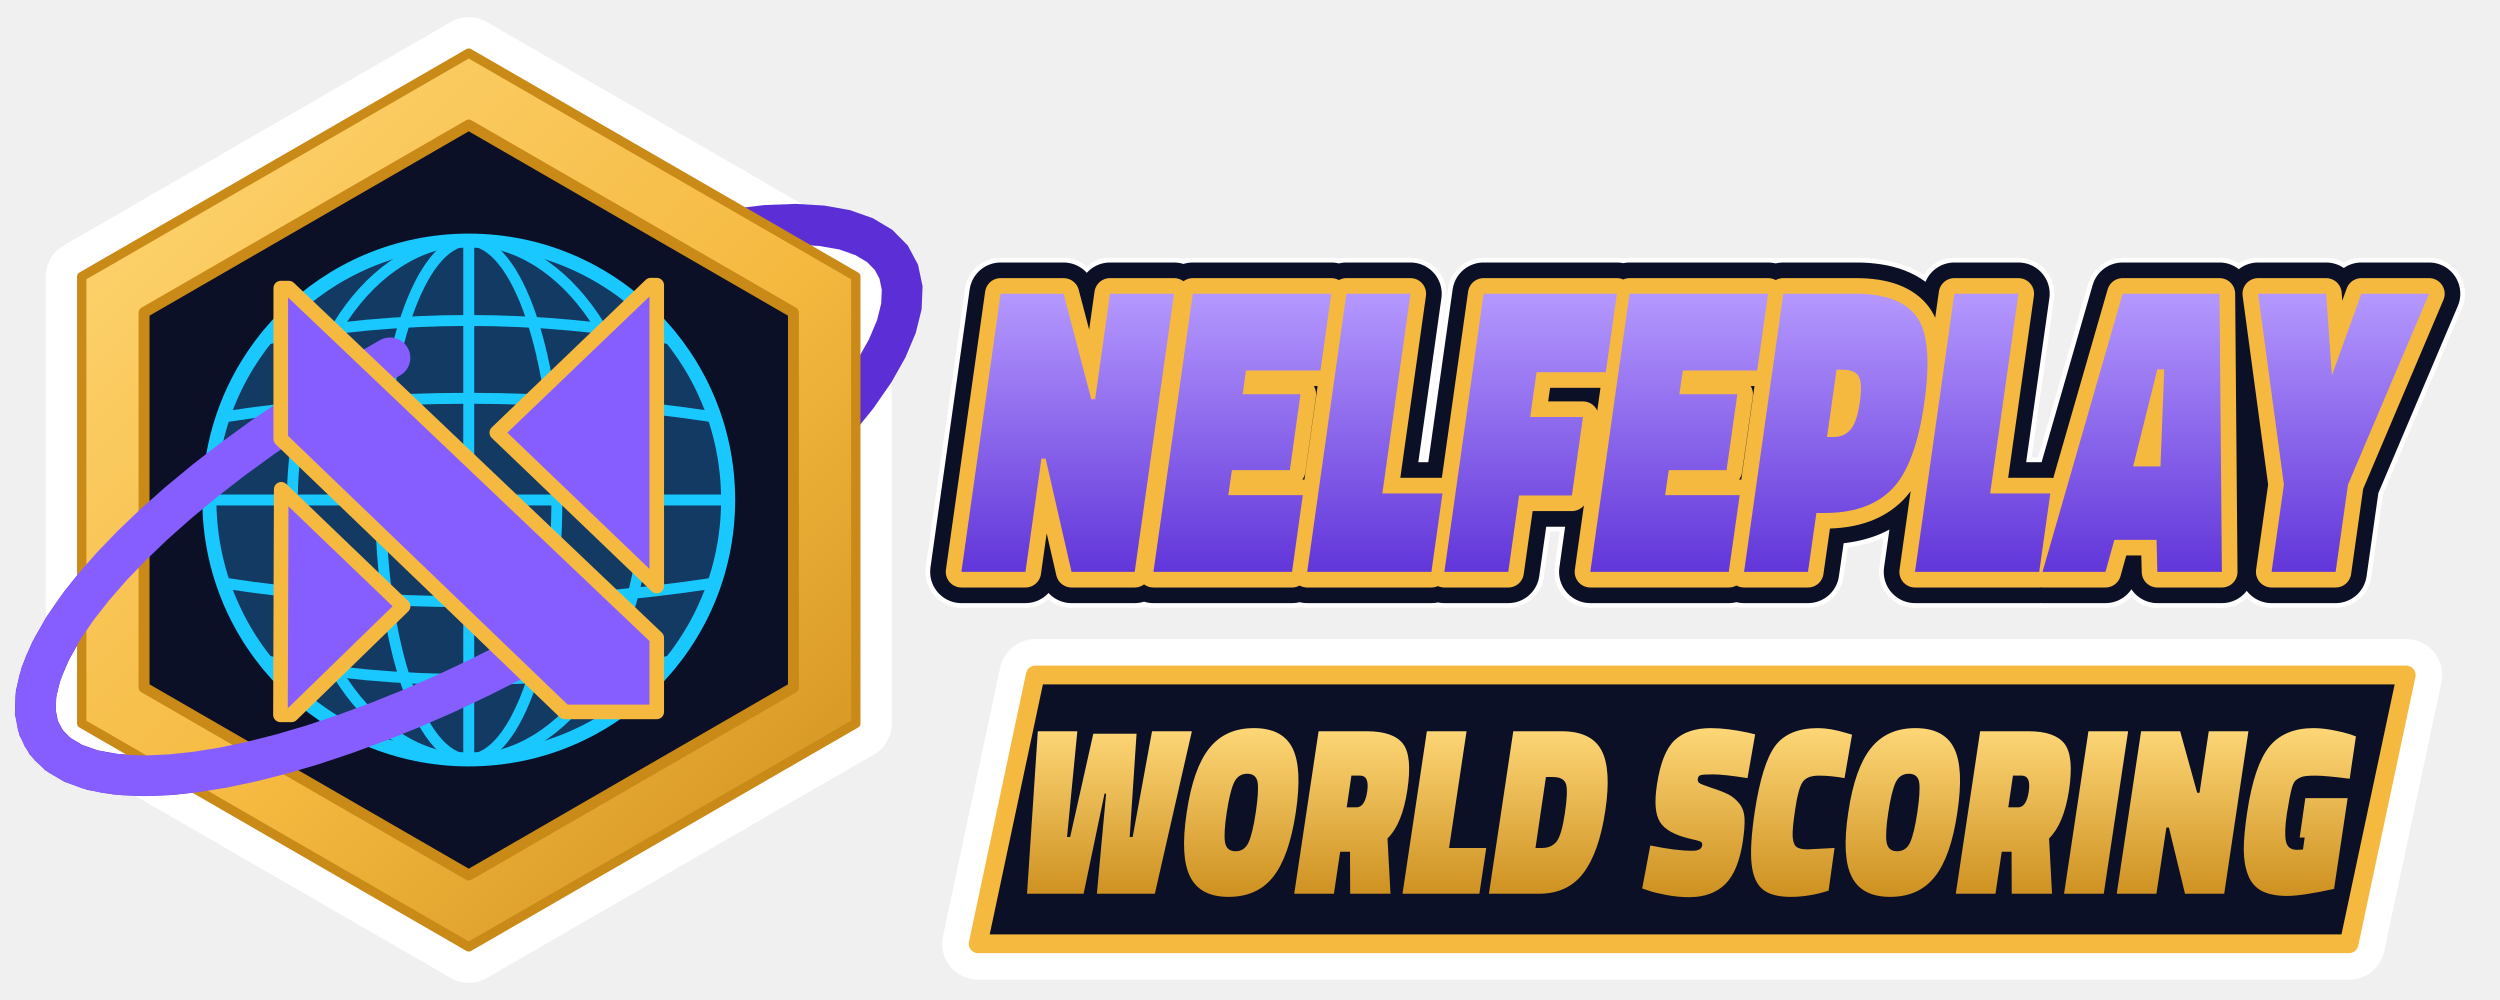
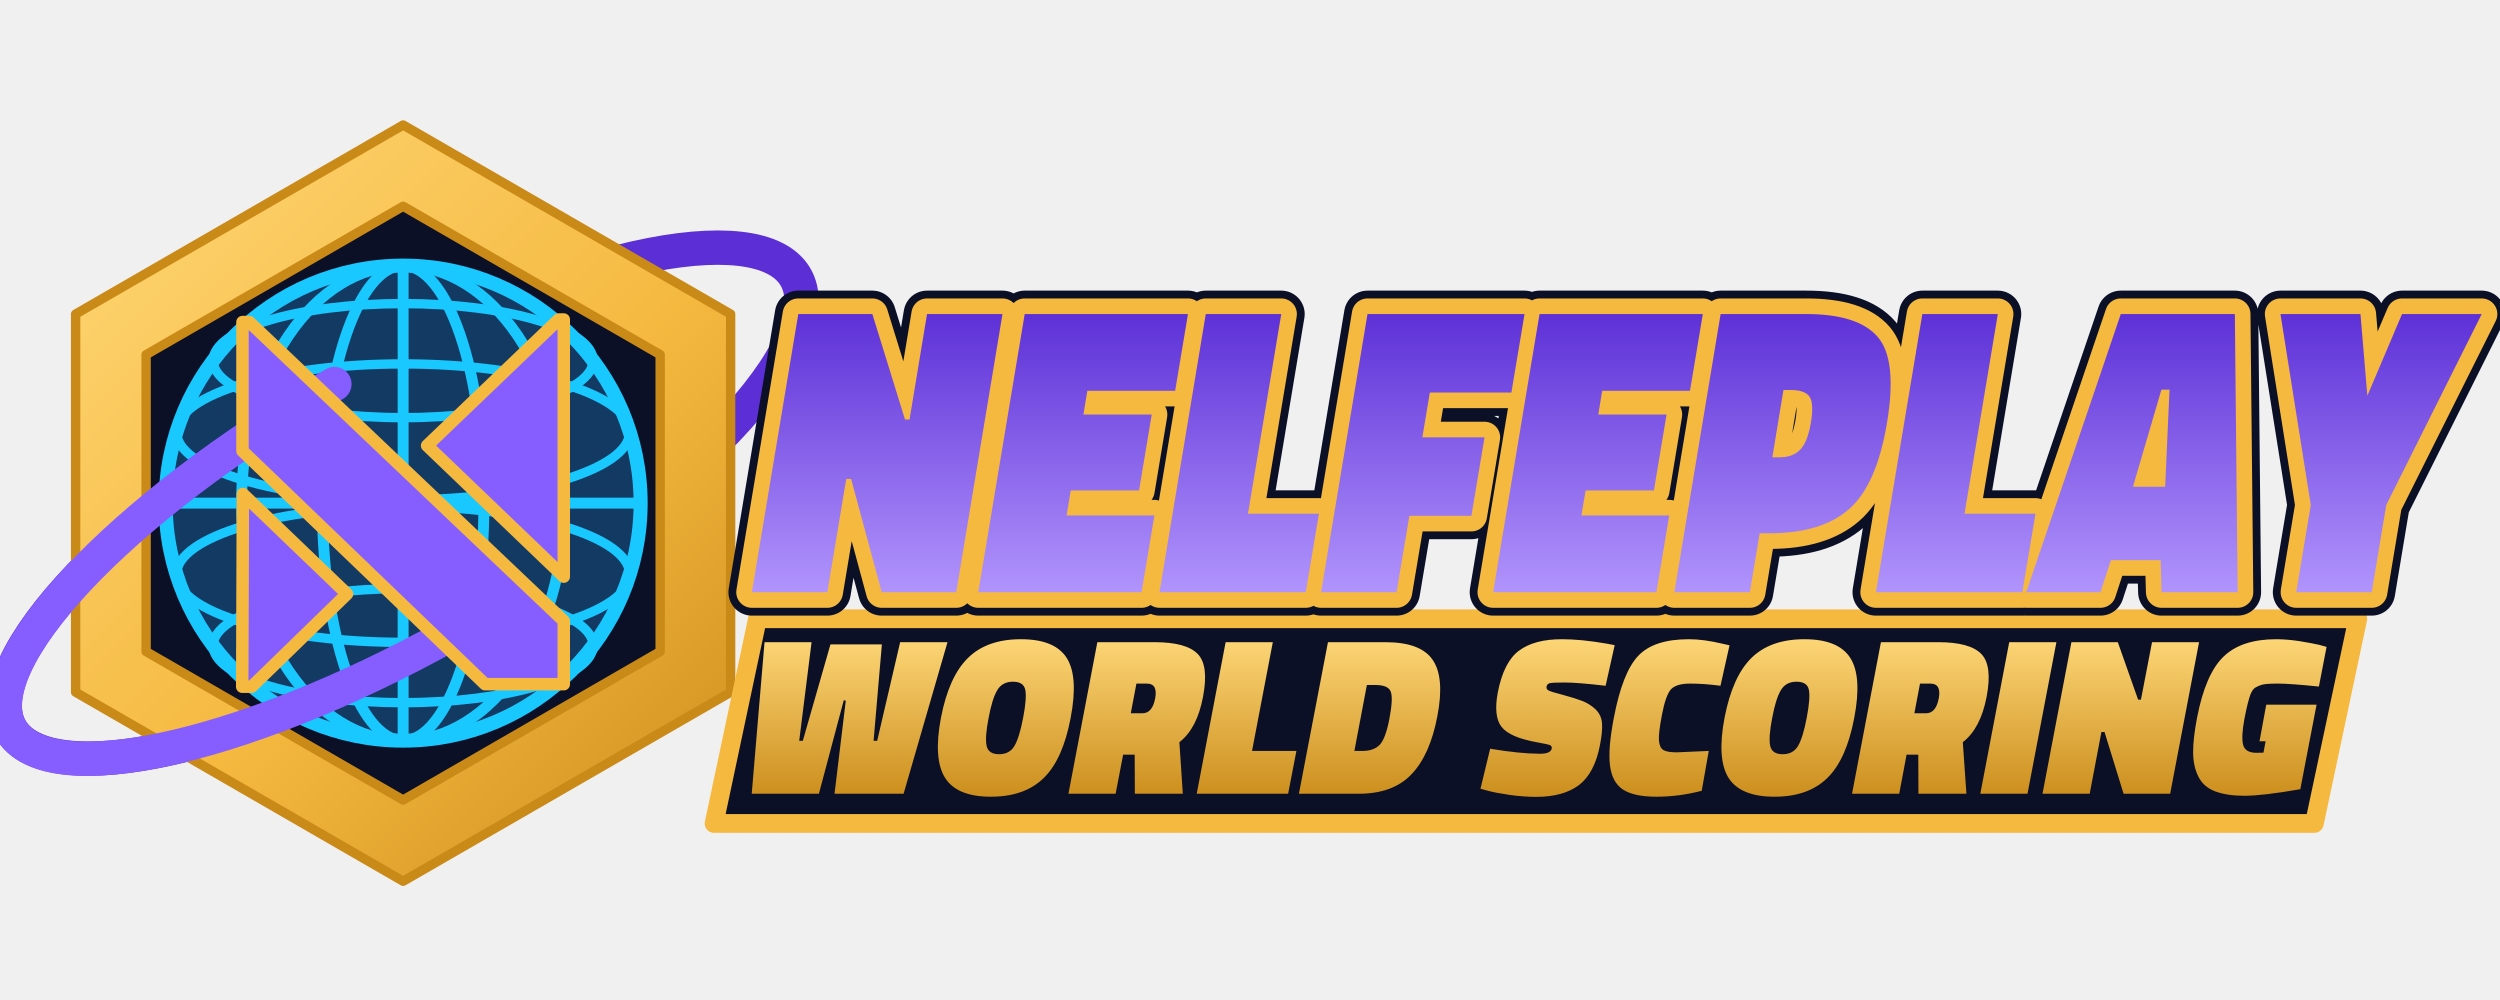
<svg xmlns="http://www.w3.org/2000/svg" viewBox="0 0 1600 640" width="1600" height="640" role="img" aria-label="NelfePlay World Scoring">
  <defs>
-     <linearGradient id="g-violet" x1="600" y1="182" x2="600" y2="380" gradientUnits="userSpaceOnUse">
-       <stop offset="0" stop-color="#B79BFF" />
-       <stop offset="1" stop-color="#5B2ED6" />
+     <linearGradient id="g-violet" x1="600" y1="196" x2="600" y2="392" gradientUnits="userSpaceOnUse">
+       <stop offset="0" stop-color="#5B2ED6" />
+       <stop offset="1" stop-color="#B79BFF" />
    </linearGradient>
-     <linearGradient id="g-or" x1="600" y1="462" x2="600" y2="584" gradientUnits="userSpaceOnUse">
+     <linearGradient id="g-or" x1="600" y1="404" x2="600" y2="516" gradientUnits="userSpaceOnUse">
      <stop offset="0" stop-color="#FFD97A" />
      <stop offset="1" stop-color="#C98A18" />
    </linearGradient>
-     <linearGradient id="g-hex" x1="14" y1="34" x2="586" y2="606" gradientUnits="userSpaceOnUse">
+     <linearGradient id="g-hex" x1="16" y1="80" x2="500" y2="564" gradientUnits="userSpaceOnUse">
      <stop offset="0" stop-color="#FFD97A" />
      <stop offset="0.55" stop-color="#F5B940" />
      <stop offset="1" stop-color="#C98A18" />
    </linearGradient>
  </defs>
-   <g fill="none" stroke="#FFFFFF" stroke-width="46" stroke-linejoin="round" stroke-linecap="round">
-     <path d="M 300.0 34.0 L 547.7 177.0 L 547.7 463.0 L 300.0 606.0 L 52.3 463.0 L 52.3 177.0 Z" />
-     <path d="M 662.6 432.0 L 1540.0 432.0 L 1503.4 604.0 L 626.0 604.0 Z" />
-     <path d="M615.3 366.0 640.4 188.0H680.7L698.4 255.5H700.9L710.4 188.0H751.4L726.2 366.0H685.8L669.2 293.5H666.5L656.3 366.0Z M738.2 366.0 763.4 188.0H852.0L845.1 237.1H797.4L795.3 252.3H832.3L825.5 300.9H788.4L786.1 316.9H833.8L826.9 366.0Z M916.1 366.0H836.6L861.7 188.0H902.7L884.7 315.8H923.2Z M924.4 366.0 949.5 188.0H1034.8L1027.7 238.2H983.4L979.3 266.9H1013.1L1006.0 317.1H972.2L965.3 366.0Z M1017.8 366.0 1042.9 188.0H1131.6L1124.6 237.1H1077.0L1074.8 252.3H1111.9L1105.0 300.9H1068.0L1065.7 316.9H1113.4L1106.4 366.0Z M1167.9 328.3H1162.5L1157.1 366.0H1116.2L1141.3 188.0H1187.8Q1215.8 188.0 1226.6 202.6Q1237.3 217.2 1231.6 257.5Q1225.9 297.7 1210.9 313.0Q1195.8 328.3 1167.9 328.3ZM1169.3 279.7H1173.0Q1180.6 279.7 1184.6 274.6Q1188.6 269.6 1190.3 257.3Q1192.0 245.1 1189.6 240.9Q1187.1 236.6 1179.1 236.6H1175.4Z M1305.1 366.0H1225.6L1250.8 188.0H1291.8L1273.7 315.8H1312.2Z M1307.2 366.0 1358.5 188.0H1420.5L1422.0 366.0H1380.7L1380.2 345.5H1353.2L1347.5 366.0ZM1380.7 236.4 1365.2 298.5H1382.7L1385.1 236.4Z M1494.8 366.0H1453.8L1461.7 310.2L1445.2 188.0H1488.7L1492.4 240.3L1511.3 188.0H1554.6L1502.7 310.2Z" />
+   <path d="M 484.8 396.0 L 1509.0 396.0 L 1481.2 527.0 L 457.0 527.0 Z" fill="#0B1026" stroke="#F5B940" stroke-width="11" stroke-linejoin="round" />
+   <path d="M481.1 508.0 489.3 411.0H519.4L511.5 474.1H513.8L531.5 412.4H564.4L559.1 474.1H561.4L576.1 411.0H606.4L578.3 508.0H534.1L541.3 448.4L540.0 448.2L524.1 508.0Z M632.7 459.5Q630.3 471.8 631.4 477.2Q632.5 482.7 639.4 482.7Q646.2 482.7 649.3 477.3Q652.4 472.0 654.8 459.4Q657.2 446.9 656.2 441.6Q655.2 436.3 648.3 436.3Q641.4 436.3 638.2 441.8Q635.0 447.2 632.7 459.5ZM685.2 459.5Q680.2 486.0 668.0 497.9Q655.8 509.9 634.2 509.9Q612.5 509.9 604.9 497.9Q597.2 485.8 602.2 459.4Q607.3 433.0 619.5 421.1Q631.6 409.1 653.4 409.1Q675.1 409.1 682.7 421.1Q690.3 433.0 685.2 459.5Z M726.2 483.0H718.8L714.0 508.0H683.8L702.3 411.0H739.0Q759.2 411.0 766.5 418.5Q773.8 425.9 769.9 446.1Q766.1 466.3 754.8 475.0L757.0 508.0H726.3ZM731.1 456.5Q737.5 456.5 739.3 447.0Q741.1 437.5 734.0 437.5H727.3L723.7 456.5Z M824.4 508.0H765.9L784.4 411.0H814.6L801.3 480.6H829.7Z M869.5 508.0H831.3L849.9 411.0H886.7Q909.2 411.0 916.9 422.3Q924.7 433.6 919.9 458.4Q915.2 483.2 903.3 495.6Q891.5 508.0 869.5 508.0ZM880.2 438.4H874.8L866.8 480.6H872.1Q878.9 480.6 882.8 476.9Q886.7 473.1 889.2 460.1Q891.7 447.0 890.1 442.7Q888.5 438.4 880.2 438.4Z M1027.6 438.9Q1009.7 436.8 1001.4 436.8Q993.0 436.8 991.6 437.3Q990.1 437.8 989.8 439.4Q989.5 441.0 990.9 441.8Q992.3 442.7 1000.2 444.7Q1008.0 446.8 1012.9 448.7Q1017.8 450.7 1021.4 454.2Q1024.9 457.8 1025.3 462.9Q1025.7 468.0 1024.0 476.7Q1020.6 494.7 1010.6 502.4Q1000.5 510.0 983.2 510.0Q974.9 510.0 965.9 508.7Q957.0 507.4 952.3 506.1L947.5 504.8L953.7 479.2Q973.0 482.4 985.7 482.4Q992.5 482.4 993.1 479.0Q993.4 477.6 992.0 476.9Q990.6 476.3 983.9 475.1Q966.3 472.0 961.0 465.2Q955.7 458.5 958.6 443.1Q962.4 423.6 972.2 416.4Q982.0 409.1 999.6 409.1Q1012.0 409.1 1028.1 411.9L1033.4 412.9Z M1089.1 506.1Q1074.6 509.9 1060.1 509.9Q1045.7 509.9 1038.7 505.3Q1031.8 500.8 1030.4 490.0Q1029.0 479.3 1032.9 459.2Q1038.4 430.4 1048.4 419.8Q1058.4 409.1 1080.9 409.1Q1090.3 409.1 1102.5 412.0L1106.9 413.0L1101.1 438.9Q1090.7 437.5 1081.7 437.5Q1072.7 437.5 1069.3 441.3Q1066.0 445.2 1063.7 457.2Q1061.4 469.2 1061.7 473.8Q1062.1 478.5 1064.5 480.0Q1067.0 481.5 1073.1 481.5L1093.6 480.6Z M1134.2 459.5Q1131.8 471.8 1132.9 477.2Q1134.0 482.7 1140.9 482.7Q1147.7 482.7 1150.8 477.3Q1153.9 472.0 1156.3 459.4Q1158.7 446.9 1157.7 441.6Q1156.7 436.3 1149.8 436.3Q1142.9 436.3 1139.7 441.8Q1136.5 447.2 1134.2 459.5ZM1186.7 459.5Q1181.7 486.0 1169.5 497.9Q1157.3 509.9 1135.7 509.9Q1114.0 509.9 1106.3 497.9Q1098.7 485.8 1103.7 459.4Q1108.8 433.0 1120.9 421.1Q1133.1 409.1 1154.8 409.1Q1176.6 409.1 1184.2 421.1Q1191.8 433.0 1186.7 459.5Z M1227.7 483.0H1220.2L1215.5 508.0H1185.3L1203.8 411.0H1240.5Q1260.7 411.0 1268.0 418.5Q1275.3 425.9 1271.4 446.1Q1267.5 466.3 1256.2 475.0L1258.5 508.0H1227.8ZM1232.6 456.5Q1239.0 456.5 1240.8 447.0Q1242.6 437.5 1235.4 437.5H1228.8L1225.2 456.5Z M1267.4 508.0 1285.9 411.0H1316.1L1297.6 508.0Z M1307.2 508.0 1325.7 411.0H1355.4L1368.4 447.8H1370.2L1377.3 411.0H1407.4L1388.9 508.0H1359.1L1346.9 468.5H1344.9L1337.4 508.0Z M1482.6 451.0 1472.2 505.1Q1447.9 509.3 1436.5 509.3Q1425.2 509.3 1417.8 506.5Q1410.3 503.7 1407.0 497.1Q1403.7 490.6 1403.6 481.8Q1403.5 473.0 1406.1 459.4Q1411.5 431.4 1423.0 420.3Q1434.5 409.1 1456.7 409.1Q1463.4 409.1 1471.5 410.3Q1479.5 411.6 1484.3 412.7L1489.0 414.0L1484.1 439.4Q1465.7 437.5 1457.9 437.5Q1450.0 437.5 1447.4 438.3Q1444.9 439.1 1443.2 440.2Q1441.6 441.3 1440.3 444.4Q1438.6 448.9 1436.4 460.2Q1434.3 471.5 1435.6 476.7Q1437.0 481.8 1444.1 481.8L1448.6 481.7L1450.0 474.4H1446.1L1450.4 451.0Z" fill="url(#g-or)" />
+   <path d="M 302.6 200.8 C 440.3 140.3 533.5 145.3 509.1 211.8 C 484.6 278.3 351.2 382.8 213.4 443.2 C 75.7 503.7 -17.5 498.7 6.9 432.2 C 31.4 365.7 164.8 261.2 302.6 200.8" fill="none" stroke="#5B2ED6" stroke-width="22" stroke-linecap="round" />
+   <path d="M 258.0 80.0 L 467.6 201.0 L 467.6 443.0 L 258.0 564.0 L 48.4 443.0 L 48.4 201.0 Z" fill="url(#g-hex)" stroke="#C98A18" stroke-width="6" stroke-linejoin="round" />
+   <path d="M 258.0 132.0 L 422.5 227.0 L 422.5 417.0 L 258.0 512.0 L 93.5 417.0 L 93.5 227.0 Z" fill="#0B1026" stroke="#C98A18" stroke-width="6" stroke-linejoin="round" />
+   <g>
+     <circle cx="258" cy="322" r="152.0" fill="#123A63" stroke="#18C8FF" stroke-width="9" />
+     <ellipse cx="258" cy="322" rx="51.7" ry="152.0" fill="none" stroke="#18C8FF" stroke-width="7" />
+     <ellipse cx="258" cy="322" rx="103.4" ry="152.0" fill="none" stroke="#18C8FF" stroke-width="7" />
+     <path d="M 258.0 170.0 L 258.0 474.0" fill="none" stroke="#18C8FF" stroke-width="7" />
+     <ellipse cx="258" cy="230.8" rx="121.6" ry="36.5" fill="none" stroke="#18C8FF" stroke-width="6" />
+     <ellipse cx="258" cy="276.4" rx="145.0" ry="43.5" fill="none" stroke="#18C8FF" stroke-width="6" />
+     <path d="M 106.0 322.0 L 410.0 322.0" fill="none" stroke="#18C8FF" stroke-width="7" />
+     <ellipse cx="258" cy="367.6" rx="145.0" ry="43.5" fill="none" stroke="#18C8FF" stroke-width="6" />
+     <ellipse cx="258" cy="413.2" rx="121.6" ry="36.5" fill="none" stroke="#18C8FF" stroke-width="6" />
  </g>
-   <path d="M 346.0 182.8 L 372.6 172.6 L 398.5 163.8 L 423.4 156.5 L 447.2 150.7 L 469.5 146.7 L 490.2 144.2 L 509.1 143.5 L 526.0 144.5 L 540.7 147.1 L 553.1 151.5 L 563.0 157.4 L 570.4 164.9 L 575.2 173.9 L 577.4 184.3 L 576.9 196.1 L 573.7 209.0 L 567.8 223.0 L 559.4 237.9 L 548.5 253.6 L 535.3 269.9 L 519.7 286.8 L 502.0 303.9 L 482.4 321.2 L 461.0 338.5 L 438.1 355.6 L 413.8 372.4 L 388.5 388.7 L 362.3 404.3 L 335.5 419.1 L 308.3 432.9 L 281.1 445.7 L 254.0 457.2 L 227.4 467.4 L 201.5 476.2 L 176.6 483.5 L 152.8 489.3 L 130.5 493.3 L 109.8 495.8 L 90.9 496.5 L 74.0 495.5 L 59.3 492.9 L 46.9 488.5 L 37.0 482.6 L 29.6 475.1 L 24.8 466.1 L 22.6 455.7 L 23.1 443.9 L 26.3 431.0 L 32.2 417.0 L 40.6 402.1 L 51.5 386.4 L 64.7 370.1 L 80.3 353.2 L 98.0 336.1 L 117.6 318.8 L 139.0 301.5 L 161.9 284.4 L 186.2 267.6 L 211.5 251.3 L 237.7 235.7 L 264.5 220.9 L 291.7 207.1 L 318.9 194.3 L 346.0 182.8" fill="none" stroke="#5B2ED6" stroke-width="26" stroke-linecap="round" />
-   <path d="M 300.0 34.0 L 547.7 177.0 L 547.7 463.0 L 300.0 606.0 L 52.3 463.0 L 52.3 177.0 Z" fill="url(#g-hex)" stroke="#C98A18" stroke-width="6" stroke-linejoin="round" />
-   <path d="M 300.0 80.0 L 507.8 200.0 L 507.8 440.0 L 300.0 560.0 L 92.2 440.0 L 92.2 200.0 Z" fill="#0B1026" stroke="#C98A18" stroke-width="7" stroke-linejoin="round" />
-   <g>
-     <circle cx="300" cy="320" r="166.0" fill="#123A63" stroke="#18C8FF" stroke-width="9" />
-     <ellipse cx="300" cy="320" rx="56.4" ry="166.0" fill="none" stroke="#18C8FF" stroke-width="7" />
-     <ellipse cx="300" cy="320" rx="112.9" ry="166.0" fill="none" stroke="#18C8FF" stroke-width="7" />
-     <path d="M 300.0 154.0 L 300.0 486.0" fill="none" stroke="#18C8FF" stroke-width="7" />
-     <path d="M 169.8 217.1 Q 300.0 193.1 430.2 217.1" fill="none" stroke="#18C8FF" stroke-width="7" />
-     <path d="M 142.7 266.9 Q 300.0 242.9 457.3 266.9" fill="none" stroke="#18C8FF" stroke-width="7" />
-     <path d="M 134.0 320.0 L 466.0 320.0" fill="none" stroke="#18C8FF" stroke-width="7" />
-     <path d="M 142.7 373.1 Q 300.0 397.1 457.3 373.1" fill="none" stroke="#18C8FF" stroke-width="7" />
-     <path d="M 169.8 422.9 Q 300.0 446.9 430.2 422.9" fill="none" stroke="#18C8FF" stroke-width="7" />
-   </g>
-   <path d="M 350.4 411.0 L 328.9 422.5 L 307.1 433.5 L 285.3 443.8 L 263.6 453.3 L 242.2 461.9 L 221.0 469.7 L 200.4 476.6 L 180.4 482.5 L 161.1 487.4 L 142.7 491.3 L 125.2 494.1 L 108.9 495.8 L 93.7 496.5 L 79.8 496.1 L 67.2 494.6 L 56.1 492.0 L 46.4 488.3 L 38.4 483.6 L 31.9 477.9 L 27.1 471.3 L 24.0 463.7 L 22.6 455.2 L 22.9 445.8 L 24.9 435.7 L 28.6 424.9 L 34.0 413.5 L 41.0 401.4 L 49.6 388.9 L 59.8 375.9 L 71.4 362.6 L 84.4 349.1 L 98.8 335.3 L 114.4 321.5 L 131.2 307.6 L 149.0 293.8 L 167.7 280.2 L 187.3 266.9 L 207.5 253.8 L 228.3 241.2 L 249.6 229.0" fill="none" stroke="#865DFF" stroke-width="26" stroke-linecap="round" />
-   <g transform="translate(162.5 182.5) scale(0.275)" fill="#865DFF" stroke="#F5B940" stroke-width="34" stroke-linejoin="round">
+   <path d="M 302.0 398.2 C 164.2 477.8 31.0 508.8 6.9 467.0 C -17.3 425.2 76.2 325.3 214.0 245.8" fill="none" stroke="#865DFF" stroke-width="22" stroke-linecap="round" />
+   <g transform="translate(140.5 204.5) scale(0.235)" fill="#865DFF" stroke="#F5B940" stroke-width="34" stroke-linejoin="round">
    <path d="M 62.5 6.9 L 81.3 6.9 L 937.5 820.9 L 937.5 993.1 L 723.2 993.1 L 62.5 358 Z" />
    <path d="M 923.5 0 L 937.5 0 L 937.5 700.2 L 565.3 343.3 Z" />
    <path d="M 63.6 475.1 L 347.2 747.3 L 87.5 1000 L 61.8 1000 Z" />
  </g>
-   <path d="M 662.6 432.0 L 1540.0 432.0 L 1503.4 604.0 L 626.0 604.0 Z" fill="#0B1026" stroke="#F5B940" stroke-width="12" stroke-linejoin="round" />
-   <path d="M615.3 366.0 640.4 188.0H680.7L698.4 255.5H700.9L710.4 188.0H751.4L726.2 366.0H685.8L669.2 293.5H666.5L656.3 366.0Z M738.2 366.0 763.4 188.0H852.0L845.1 237.1H797.4L795.3 252.3H832.3L825.5 300.9H788.4L786.1 316.9H833.8L826.9 366.0Z M916.1 366.0H836.6L861.7 188.0H902.7L884.7 315.8H923.2Z M924.4 366.0 949.5 188.0H1034.8L1027.7 238.2H983.4L979.3 266.9H1013.1L1006.0 317.1H972.2L965.3 366.0Z M1017.8 366.0 1042.9 188.0H1131.6L1124.6 237.1H1077.0L1074.8 252.3H1111.9L1105.0 300.9H1068.0L1065.7 316.9H1113.4L1106.4 366.0Z M1167.9 328.3H1162.5L1157.1 366.0H1116.2L1141.3 188.0H1187.8Q1215.8 188.0 1226.6 202.6Q1237.3 217.2 1231.6 257.5Q1225.9 297.7 1210.9 313.0Q1195.8 328.3 1167.9 328.3ZM1169.3 279.7H1173.0Q1180.6 279.7 1184.6 274.6Q1188.6 269.6 1190.3 257.3Q1192.0 245.1 1189.6 240.9Q1187.1 236.6 1179.1 236.6H1175.4Z M1305.1 366.0H1225.6L1250.8 188.0H1291.8L1273.7 315.8H1312.2Z M1307.2 366.0 1358.5 188.0H1420.5L1422.0 366.0H1380.7L1380.2 345.5H1353.2L1347.5 366.0ZM1380.7 236.4 1365.2 298.5H1382.7L1385.1 236.4Z M1494.8 366.0H1453.8L1461.7 310.2L1445.2 188.0H1488.7L1492.4 240.3L1511.3 188.0H1554.6L1502.7 310.2Z" fill="none" stroke="#0B1026" stroke-width="40" stroke-linejoin="round" />
-   <path d="M615.3 366.0 640.4 188.0H680.7L698.4 255.5H700.9L710.4 188.0H751.4L726.2 366.0H685.8L669.2 293.5H666.5L656.3 366.0Z M738.2 366.0 763.4 188.0H852.0L845.1 237.1H797.4L795.3 252.3H832.3L825.5 300.9H788.4L786.1 316.9H833.8L826.9 366.0Z M916.1 366.0H836.6L861.7 188.0H902.7L884.7 315.8H923.2Z M924.4 366.0 949.5 188.0H1034.8L1027.7 238.2H983.4L979.3 266.9H1013.1L1006.0 317.1H972.2L965.3 366.0Z M1017.8 366.0 1042.9 188.0H1131.6L1124.6 237.1H1077.0L1074.8 252.3H1111.9L1105.0 300.9H1068.0L1065.7 316.9H1113.4L1106.4 366.0Z M1167.9 328.3H1162.5L1157.1 366.0H1116.2L1141.3 188.0H1187.8Q1215.8 188.0 1226.6 202.6Q1237.3 217.2 1231.6 257.5Q1225.9 297.7 1210.9 313.0Q1195.8 328.3 1167.9 328.3ZM1169.3 279.7H1173.0Q1180.6 279.7 1184.6 274.6Q1188.6 269.6 1190.3 257.3Q1192.0 245.1 1189.6 240.9Q1187.1 236.6 1179.1 236.6H1175.4Z M1305.1 366.0H1225.6L1250.8 188.0H1291.8L1273.7 315.8H1312.2Z M1307.2 366.0 1358.5 188.0H1420.5L1422.0 366.0H1380.7L1380.2 345.5H1353.2L1347.5 366.0ZM1380.7 236.4 1365.2 298.5H1382.7L1385.1 236.4Z M1494.8 366.0H1453.8L1461.7 310.2L1445.2 188.0H1488.7L1492.4 240.3L1511.3 188.0H1554.6L1502.7 310.2Z" fill="none" stroke="#F5B940" stroke-width="20" stroke-linejoin="round" />
-   <path d="M615.3 366.0 640.4 188.0H680.7L698.4 255.5H700.9L710.4 188.0H751.4L726.2 366.0H685.8L669.2 293.5H666.5L656.3 366.0Z M738.2 366.0 763.4 188.0H852.0L845.1 237.1H797.4L795.3 252.3H832.3L825.5 300.9H788.4L786.1 316.9H833.8L826.9 366.0Z M916.1 366.0H836.6L861.7 188.0H902.7L884.7 315.8H923.2Z M924.4 366.0 949.5 188.0H1034.8L1027.7 238.2H983.4L979.3 266.9H1013.1L1006.0 317.1H972.2L965.3 366.0Z M1017.8 366.0 1042.9 188.0H1131.6L1124.6 237.1H1077.0L1074.8 252.3H1111.9L1105.0 300.9H1068.0L1065.7 316.9H1113.4L1106.4 366.0Z M1167.9 328.3H1162.5L1157.1 366.0H1116.2L1141.3 188.0H1187.8Q1215.8 188.0 1226.6 202.6Q1237.3 217.2 1231.6 257.5Q1225.9 297.7 1210.9 313.0Q1195.8 328.3 1167.9 328.3ZM1169.3 279.7H1173.0Q1180.6 279.7 1184.6 274.6Q1188.6 269.6 1190.3 257.3Q1192.0 245.1 1189.6 240.9Q1187.1 236.6 1179.1 236.6H1175.4Z M1305.1 366.0H1225.6L1250.8 188.0H1291.8L1273.7 315.8H1312.2Z M1307.2 366.0 1358.5 188.0H1420.5L1422.0 366.0H1380.7L1380.2 345.5H1353.2L1347.5 366.0ZM1380.7 236.4 1365.2 298.5H1382.7L1385.1 236.4Z M1494.8 366.0H1453.8L1461.7 310.2L1445.2 188.0H1488.7L1492.4 240.3L1511.3 188.0H1554.6L1502.7 310.2Z" fill="url(#g-violet)" />
-   <path d="M657.3 572.0 664.2 468.0H689.5L682.9 535.7H684.9L699.7 469.6H727.4L723.0 535.7H724.9L737.3 468.0H762.8L739.1 572.0H702.0L707.9 508.0L706.9 507.9L693.5 572.0Z M785.1 520.0Q783.1 533.2 784.0 539.0Q785.0 544.8 790.7 544.8Q796.5 544.8 799.1 539.1Q801.7 533.3 803.7 519.9Q805.7 506.5 804.9 500.8Q804.0 495.2 798.2 495.2Q792.4 495.2 789.7 501.0Q787.1 506.8 785.1 520.0ZM829.3 520.0Q825.0 548.4 814.8 561.2Q804.6 574.0 786.3 574.0Q768.1 574.0 761.7 561.1Q755.2 548.3 759.5 519.9Q763.7 491.6 774.0 478.8Q784.2 466.0 802.5 466.0Q820.8 466.0 827.2 478.8Q833.6 491.6 829.3 520.0Z M864.0 545.1H857.7L853.7 572.0H828.3L843.9 468.0H874.7Q891.7 468.0 897.9 476.0Q904.0 484.0 900.7 505.6Q897.5 527.3 888.0 536.6L889.9 572.0H864.1ZM868.1 516.7Q873.5 516.7 875.0 506.6Q876.5 496.4 870.5 496.4H864.9L861.9 516.7Z M946.8 572.0H897.6L913.2 468.0H938.6L927.4 542.7H951.2Z M984.9 572.0H952.9L968.5 468.0H999.4Q1018.4 468.0 1024.9 480.1Q1031.4 492.2 1027.4 518.8Q1023.4 545.5 1013.4 558.7Q1003.4 572.0 984.9 572.0ZM993.9 497.3H989.4L982.7 542.7H987.1Q992.8 542.7 996.2 538.6Q999.4 534.6 1001.5 520.6Q1003.6 506.7 1002.3 502.0Q1000.9 497.3 993.9 497.3Z M1118.4 498.0Q1103.3 495.6 1096.3 495.6Q1089.3 495.6 1088.1 496.2Q1086.9 496.7 1086.6 498.4Q1086.3 500.1 1087.5 501.1Q1088.7 502.0 1095.3 504.2Q1101.9 506.3 1106.1 508.4Q1110.2 510.5 1113.2 514.3Q1116.2 518.1 1116.5 523.6Q1116.8 529.2 1115.4 538.5Q1112.5 557.7 1104.1 565.9Q1095.6 574.2 1081.0 574.2Q1074.0 574.2 1066.5 572.8Q1059.0 571.4 1055.1 570.0L1051.0 568.6L1056.2 541.1Q1072.5 544.5 1083.2 544.5Q1088.9 544.5 1089.4 541.0Q1089.7 539.4 1088.4 538.7Q1087.2 538.0 1081.6 536.8Q1066.8 533.3 1062.4 526.1Q1057.9 518.9 1060.4 502.5Q1063.5 481.5 1071.8 473.7Q1080.1 466.0 1094.9 466.0Q1105.3 466.0 1118.8 468.9L1123.3 470.0Z M1170.3 570.0Q1158.1 574.0 1146.0 574.0Q1133.8 574.0 1128.0 569.1Q1122.2 564.2 1121.0 552.8Q1119.8 541.3 1123.0 519.7Q1127.7 488.8 1136.1 477.4Q1144.6 466.0 1163.5 466.0Q1171.4 466.0 1181.6 469.1L1185.3 470.2L1180.5 498.0Q1171.7 496.4 1164.1 496.4Q1156.5 496.4 1153.7 500.5Q1150.9 504.6 1149.0 517.5Q1147.0 530.4 1147.3 535.4Q1147.6 540.3 1149.7 542.0Q1151.7 543.6 1156.9 543.6L1174.1 542.7Z M1208.5 520.0Q1206.5 533.2 1207.4 539.0Q1208.4 544.8 1214.1 544.8Q1219.9 544.8 1222.5 539.1Q1225.1 533.3 1227.1 519.9Q1229.1 506.5 1228.3 500.8Q1227.4 495.2 1221.6 495.2Q1215.8 495.2 1213.1 501.0Q1210.5 506.8 1208.5 520.0ZM1252.7 520.0Q1248.5 548.4 1238.2 561.2Q1228.0 574.0 1209.7 574.0Q1191.5 574.0 1185.1 561.1Q1178.6 548.3 1182.9 519.9Q1187.1 491.6 1197.4 478.8Q1207.6 466.0 1225.9 466.0Q1244.2 466.0 1250.6 478.8Q1257.0 491.6 1252.7 520.0Z M1287.4 545.1H1281.1L1277.1 572.0H1251.7L1267.3 468.0H1298.2Q1315.1 468.0 1321.3 476.0Q1327.4 484.0 1324.2 505.6Q1320.9 527.3 1311.4 536.6L1313.3 572.0H1287.5ZM1291.5 516.7Q1296.9 516.7 1298.4 506.6Q1299.9 496.4 1293.9 496.4H1288.3L1285.3 516.7Z M1321.0 572.0 1336.6 468.0H1362.0L1346.4 572.0Z M1354.7 572.0 1370.3 468.0H1395.3L1406.2 507.4H1407.7L1413.6 468.0H1439.0L1423.5 572.0H1398.4L1388.1 529.6H1386.5L1380.1 572.0Z M1502.5 510.8 1493.8 568.9Q1473.3 573.4 1463.7 573.4Q1454.2 573.4 1447.9 570.4Q1441.7 567.3 1438.9 560.4Q1436.1 553.4 1436.0 543.9Q1436.0 534.4 1438.2 519.8Q1442.7 489.9 1452.3 477.9Q1462.0 466.0 1480.7 466.0Q1486.3 466.0 1493.1 467.3Q1499.9 468.6 1503.9 469.9L1507.8 471.3L1503.8 498.4Q1488.3 496.4 1481.7 496.4Q1475.1 496.4 1472.9 497.3Q1470.8 498.1 1469.4 499.3Q1468.0 500.4 1466.9 503.9Q1465.5 508.7 1463.6 520.8Q1461.8 532.9 1463.0 538.4Q1464.1 543.9 1470.1 543.9L1473.9 543.7L1475.0 536.0H1471.8L1475.4 510.8Z" fill="url(#g-or)" />
+   <path d="M 484.8 396.0 L 1509.0 396.0 L 1481.2 527.0 L 457.0 527.0 Z" fill="#0B1026" stroke="#F5B940" stroke-width="12" stroke-linejoin="round" />
+   <path d="M481.2 379.0 510.9 201.0H558.3L579.2 268.5H582.1L593.3 201.0H641.6L612.0 379.0H564.3L544.7 306.5H541.6L529.5 379.0Z M626.1 379.0 655.8 201.0H760.3L752.1 250.1H695.9L693.4 265.3H737.1L729.0 313.9H685.3L682.6 329.9H738.8L730.6 379.0Z M835.7 379.0H742.1L771.7 201.0H820.0L798.7 328.8H844.1Z M845.5 379.0 875.2 201.0H975.7L967.3 251.2H915.1L910.3 279.9H950.1L941.7 330.1H902.0L893.8 379.0Z M955.6 379.0 985.3 201.0H1089.8L1081.6 250.1H1025.4L1022.9 265.3H1066.6L1058.5 313.9H1014.8L1012.1 329.9H1068.3L1060.1 379.0Z M1132.6 341.3H1126.2L1119.9 379.0H1071.6L1101.2 201.0H1156.0Q1189.1 201.0 1201.7 215.6Q1214.4 230.2 1207.7 270.5Q1201.0 310.7 1183.2 326.0Q1165.5 341.3 1132.6 341.3ZM1134.3 292.7H1138.6Q1147.6 292.7 1152.3 287.6Q1157.0 282.6 1159.0 270.3Q1161.0 258.1 1158.1 253.9Q1155.2 249.6 1145.8 249.6H1141.4Z M1294.3 379.0H1200.6L1230.3 201.0H1278.6L1257.3 328.8H1302.7Z M1296.8 379.0 1357.3 201.0H1430.3L1432.1 379.0H1383.4L1382.8 358.5H1351.0L1344.3 379.0ZM1383.3 249.4 1365.1 311.5H1385.7L1388.5 249.4Z M1517.9 379.0H1469.6L1478.9 323.2L1459.5 201.0H1510.7L1515.1 253.3L1537.3 201.0H1588.3L1527.2 323.2Z" fill="none" stroke="#0B1026" stroke-width="30" stroke-linejoin="round" />
+   <path d="M481.2 379.0 510.9 201.0H558.3L579.2 268.5H582.1L593.3 201.0H641.6L612.0 379.0H564.3L544.7 306.5H541.6L529.5 379.0Z M626.1 379.0 655.8 201.0H760.3L752.1 250.1H695.9L693.4 265.3H737.1L729.0 313.9H685.3L682.6 329.9H738.8L730.6 379.0Z M835.7 379.0H742.1L771.7 201.0H820.0L798.7 328.8H844.1Z M845.5 379.0 875.2 201.0H975.7L967.3 251.2H915.1L910.3 279.9H950.1L941.7 330.1H902.0L893.8 379.0Z M955.6 379.0 985.3 201.0H1089.8L1081.6 250.1H1025.4L1022.9 265.3H1066.6L1058.5 313.9H1014.8L1012.1 329.9H1068.3L1060.1 379.0Z M1132.6 341.3H1126.2L1119.9 379.0H1071.6L1101.2 201.0H1156.0Q1189.1 201.0 1201.7 215.6Q1214.4 230.2 1207.7 270.5Q1201.0 310.7 1183.2 326.0Q1165.5 341.3 1132.6 341.3ZM1134.3 292.7H1138.6Q1147.6 292.7 1152.3 287.6Q1157.0 282.6 1159.0 270.3Q1161.0 258.1 1158.1 253.9Q1155.2 249.6 1145.8 249.6H1141.4Z M1294.3 379.0H1200.6L1230.3 201.0H1278.6L1257.3 328.8H1302.7Z M1296.8 379.0 1357.3 201.0H1430.3L1432.1 379.0H1383.4L1382.8 358.5H1351.0L1344.3 379.0ZM1383.3 249.4 1365.1 311.5H1385.7L1388.5 249.4Z M1517.9 379.0H1469.6L1478.9 323.2L1459.5 201.0H1510.7L1515.1 253.3L1537.3 201.0H1588.3L1527.2 323.2Z" fill="none" stroke="#F5B940" stroke-width="20" stroke-linejoin="round" />
+   <path d="M481.2 379.0 510.9 201.0H558.3L579.2 268.5H582.1L593.3 201.0H641.6L612.0 379.0H564.3L544.7 306.5H541.6L529.5 379.0Z M626.1 379.0 655.8 201.0H760.3L752.1 250.1H695.9L693.4 265.3H737.1L729.0 313.9H685.3L682.6 329.9H738.8L730.6 379.0Z M835.7 379.0H742.1L771.7 201.0H820.0L798.7 328.8H844.1Z M845.5 379.0 875.2 201.0H975.7L967.3 251.2H915.1L910.3 279.9H950.1L941.7 330.1H902.0L893.8 379.0Z M955.6 379.0 985.3 201.0H1089.8L1081.6 250.1H1025.4L1022.9 265.3H1066.6L1058.5 313.9H1014.8L1012.1 329.9H1068.3L1060.1 379.0Z M1132.6 341.3H1126.2L1119.9 379.0H1071.6L1101.2 201.0H1156.0Q1189.1 201.0 1201.7 215.6Q1214.4 230.2 1207.7 270.5Q1201.0 310.7 1183.2 326.0Q1165.5 341.3 1132.6 341.3ZM1134.3 292.7H1138.6Q1147.6 292.7 1152.3 287.6Q1157.0 282.6 1159.0 270.3Q1161.0 258.1 1158.1 253.9Q1155.2 249.6 1145.8 249.6H1141.4Z M1294.3 379.0H1200.6L1230.3 201.0H1278.6L1257.3 328.8H1302.7Z M1296.8 379.0 1357.3 201.0H1430.3L1432.1 379.0H1383.4L1382.8 358.5H1351.0L1344.3 379.0ZM1383.3 249.4 1365.1 311.5H1385.7L1388.5 249.4Z M1517.9 379.0H1469.6L1478.9 323.2L1459.5 201.0H1510.7L1515.1 253.3L1537.3 201.0H1588.3L1527.2 323.2Z" fill="url(#g-violet)" />
+   <path d="M481.1 508.0 489.3 411.0H519.4L511.5 474.1H513.8L531.5 412.4H564.4L559.1 474.1H561.4L576.1 411.0H606.4L578.3 508.0H534.1L541.3 448.4L540.0 448.2L524.1 508.0Z M632.7 459.5Q630.3 471.8 631.4 477.2Q632.5 482.7 639.4 482.7Q646.2 482.7 649.3 477.3Q652.4 472.0 654.8 459.4Q657.2 446.9 656.2 441.6Q655.2 436.3 648.3 436.3Q641.4 436.3 638.2 441.8Q635.0 447.2 632.7 459.5ZM685.2 459.5Q680.2 486.0 668.0 497.9Q655.8 509.9 634.2 509.9Q612.5 509.9 604.9 497.9Q597.2 485.8 602.2 459.4Q607.3 433.0 619.5 421.1Q631.6 409.1 653.4 409.1Q675.1 409.1 682.7 421.1Q690.3 433.0 685.2 459.5Z M726.2 483.0H718.8L714.0 508.0H683.8L702.3 411.0H739.0Q759.2 411.0 766.5 418.5Q773.8 425.9 769.9 446.1Q766.1 466.3 754.8 475.0L757.0 508.0H726.3ZM731.1 456.5Q737.5 456.5 739.3 447.0Q741.1 437.5 734.0 437.5H727.3L723.7 456.5Z M824.4 508.0H765.9L784.4 411.0H814.6L801.3 480.6H829.7Z M869.5 508.0H831.3L849.9 411.0H886.7Q909.2 411.0 916.9 422.3Q924.7 433.6 919.9 458.4Q915.2 483.2 903.3 495.6Q891.5 508.0 869.5 508.0ZM880.2 438.4H874.8L866.8 480.6H872.1Q878.9 480.6 882.8 476.9Q886.7 473.1 889.2 460.1Q891.7 447.0 890.1 442.7Q888.5 438.4 880.2 438.4Z M1027.6 438.9Q1009.7 436.8 1001.4 436.8Q993.0 436.8 991.6 437.3Q990.1 437.8 989.8 439.4Q989.5 441.0 990.9 441.8Q992.3 442.7 1000.2 444.7Q1008.0 446.8 1012.9 448.7Q1017.8 450.7 1021.4 454.2Q1024.9 457.8 1025.3 462.9Q1025.7 468.0 1024.0 476.7Q1020.6 494.7 1010.6 502.4Q1000.5 510.0 983.2 510.0Q974.9 510.0 965.9 508.7Q957.0 507.4 952.3 506.1L947.5 504.8L953.7 479.2Q973.0 482.4 985.7 482.4Q992.5 482.4 993.1 479.0Q993.4 477.6 992.0 476.9Q990.6 476.3 983.9 475.1Q966.3 472.0 961.0 465.2Q955.7 458.5 958.6 443.1Q962.4 423.6 972.2 416.4Q982.0 409.1 999.6 409.1Q1012.0 409.1 1028.1 411.9L1033.4 412.9Z M1089.1 506.1Q1074.6 509.9 1060.1 509.9Q1045.7 509.9 1038.7 505.3Q1031.8 500.8 1030.4 490.0Q1029.0 479.3 1032.9 459.2Q1038.4 430.4 1048.4 419.8Q1058.4 409.1 1080.9 409.1Q1090.3 409.1 1102.5 412.0L1106.9 413.0L1101.1 438.9Q1090.7 437.5 1081.7 437.5Q1072.7 437.5 1069.3 441.3Q1066.0 445.2 1063.7 457.2Q1061.4 469.2 1061.7 473.8Q1062.1 478.5 1064.5 480.0Q1067.0 481.5 1073.1 481.5L1093.6 480.6Z M1134.2 459.5Q1131.8 471.8 1132.9 477.2Q1134.0 482.7 1140.9 482.7Q1147.7 482.7 1150.8 477.3Q1153.9 472.0 1156.3 459.4Q1158.7 446.9 1157.7 441.6Q1156.7 436.3 1149.8 436.3Q1142.9 436.3 1139.7 441.8Q1136.5 447.2 1134.2 459.5ZM1186.7 459.5Q1181.7 486.0 1169.5 497.9Q1157.3 509.9 1135.7 509.9Q1114.0 509.9 1106.3 497.9Q1098.7 485.8 1103.7 459.4Q1108.8 433.0 1120.9 421.1Q1133.1 409.1 1154.8 409.1Q1176.6 409.1 1184.2 421.1Q1191.8 433.0 1186.7 459.5Z M1227.7 483.0H1220.2L1215.5 508.0H1185.3L1203.8 411.0H1240.5Q1260.7 411.0 1268.0 418.5Q1275.3 425.9 1271.4 446.1Q1267.5 466.3 1256.2 475.0L1258.5 508.0H1227.8ZM1232.6 456.5Q1239.0 456.5 1240.8 447.0Q1242.6 437.5 1235.4 437.5H1228.8L1225.2 456.5Z M1267.4 508.0 1285.9 411.0H1316.1L1297.6 508.0Z M1307.2 508.0 1325.7 411.0H1355.4L1368.4 447.8H1370.2L1377.3 411.0H1407.4L1388.9 508.0H1359.1L1346.9 468.5H1344.9L1337.4 508.0Z M1482.6 451.0 1472.2 505.1Q1447.9 509.3 1436.5 509.3Q1425.2 509.3 1417.8 506.5Q1410.3 503.7 1407.0 497.1Q1403.7 490.6 1403.6 481.8Q1403.5 473.0 1406.1 459.4Q1411.5 431.4 1423.0 420.3Q1434.5 409.1 1456.7 409.1Q1463.4 409.1 1471.5 410.3Q1479.5 411.6 1484.3 412.7L1489.0 414.0L1484.1 439.4Q1465.7 437.5 1457.9 437.5Q1450.0 437.5 1447.4 438.3Q1444.9 439.1 1443.2 440.2Q1441.6 441.3 1440.3 444.4Q1438.6 448.9 1436.4 460.2Q1434.3 471.5 1435.6 476.7Q1437.0 481.8 1444.1 481.8L1448.6 481.7L1450.0 474.4H1446.1L1450.4 451.0Z" fill="url(#g-or)" />
</svg>
